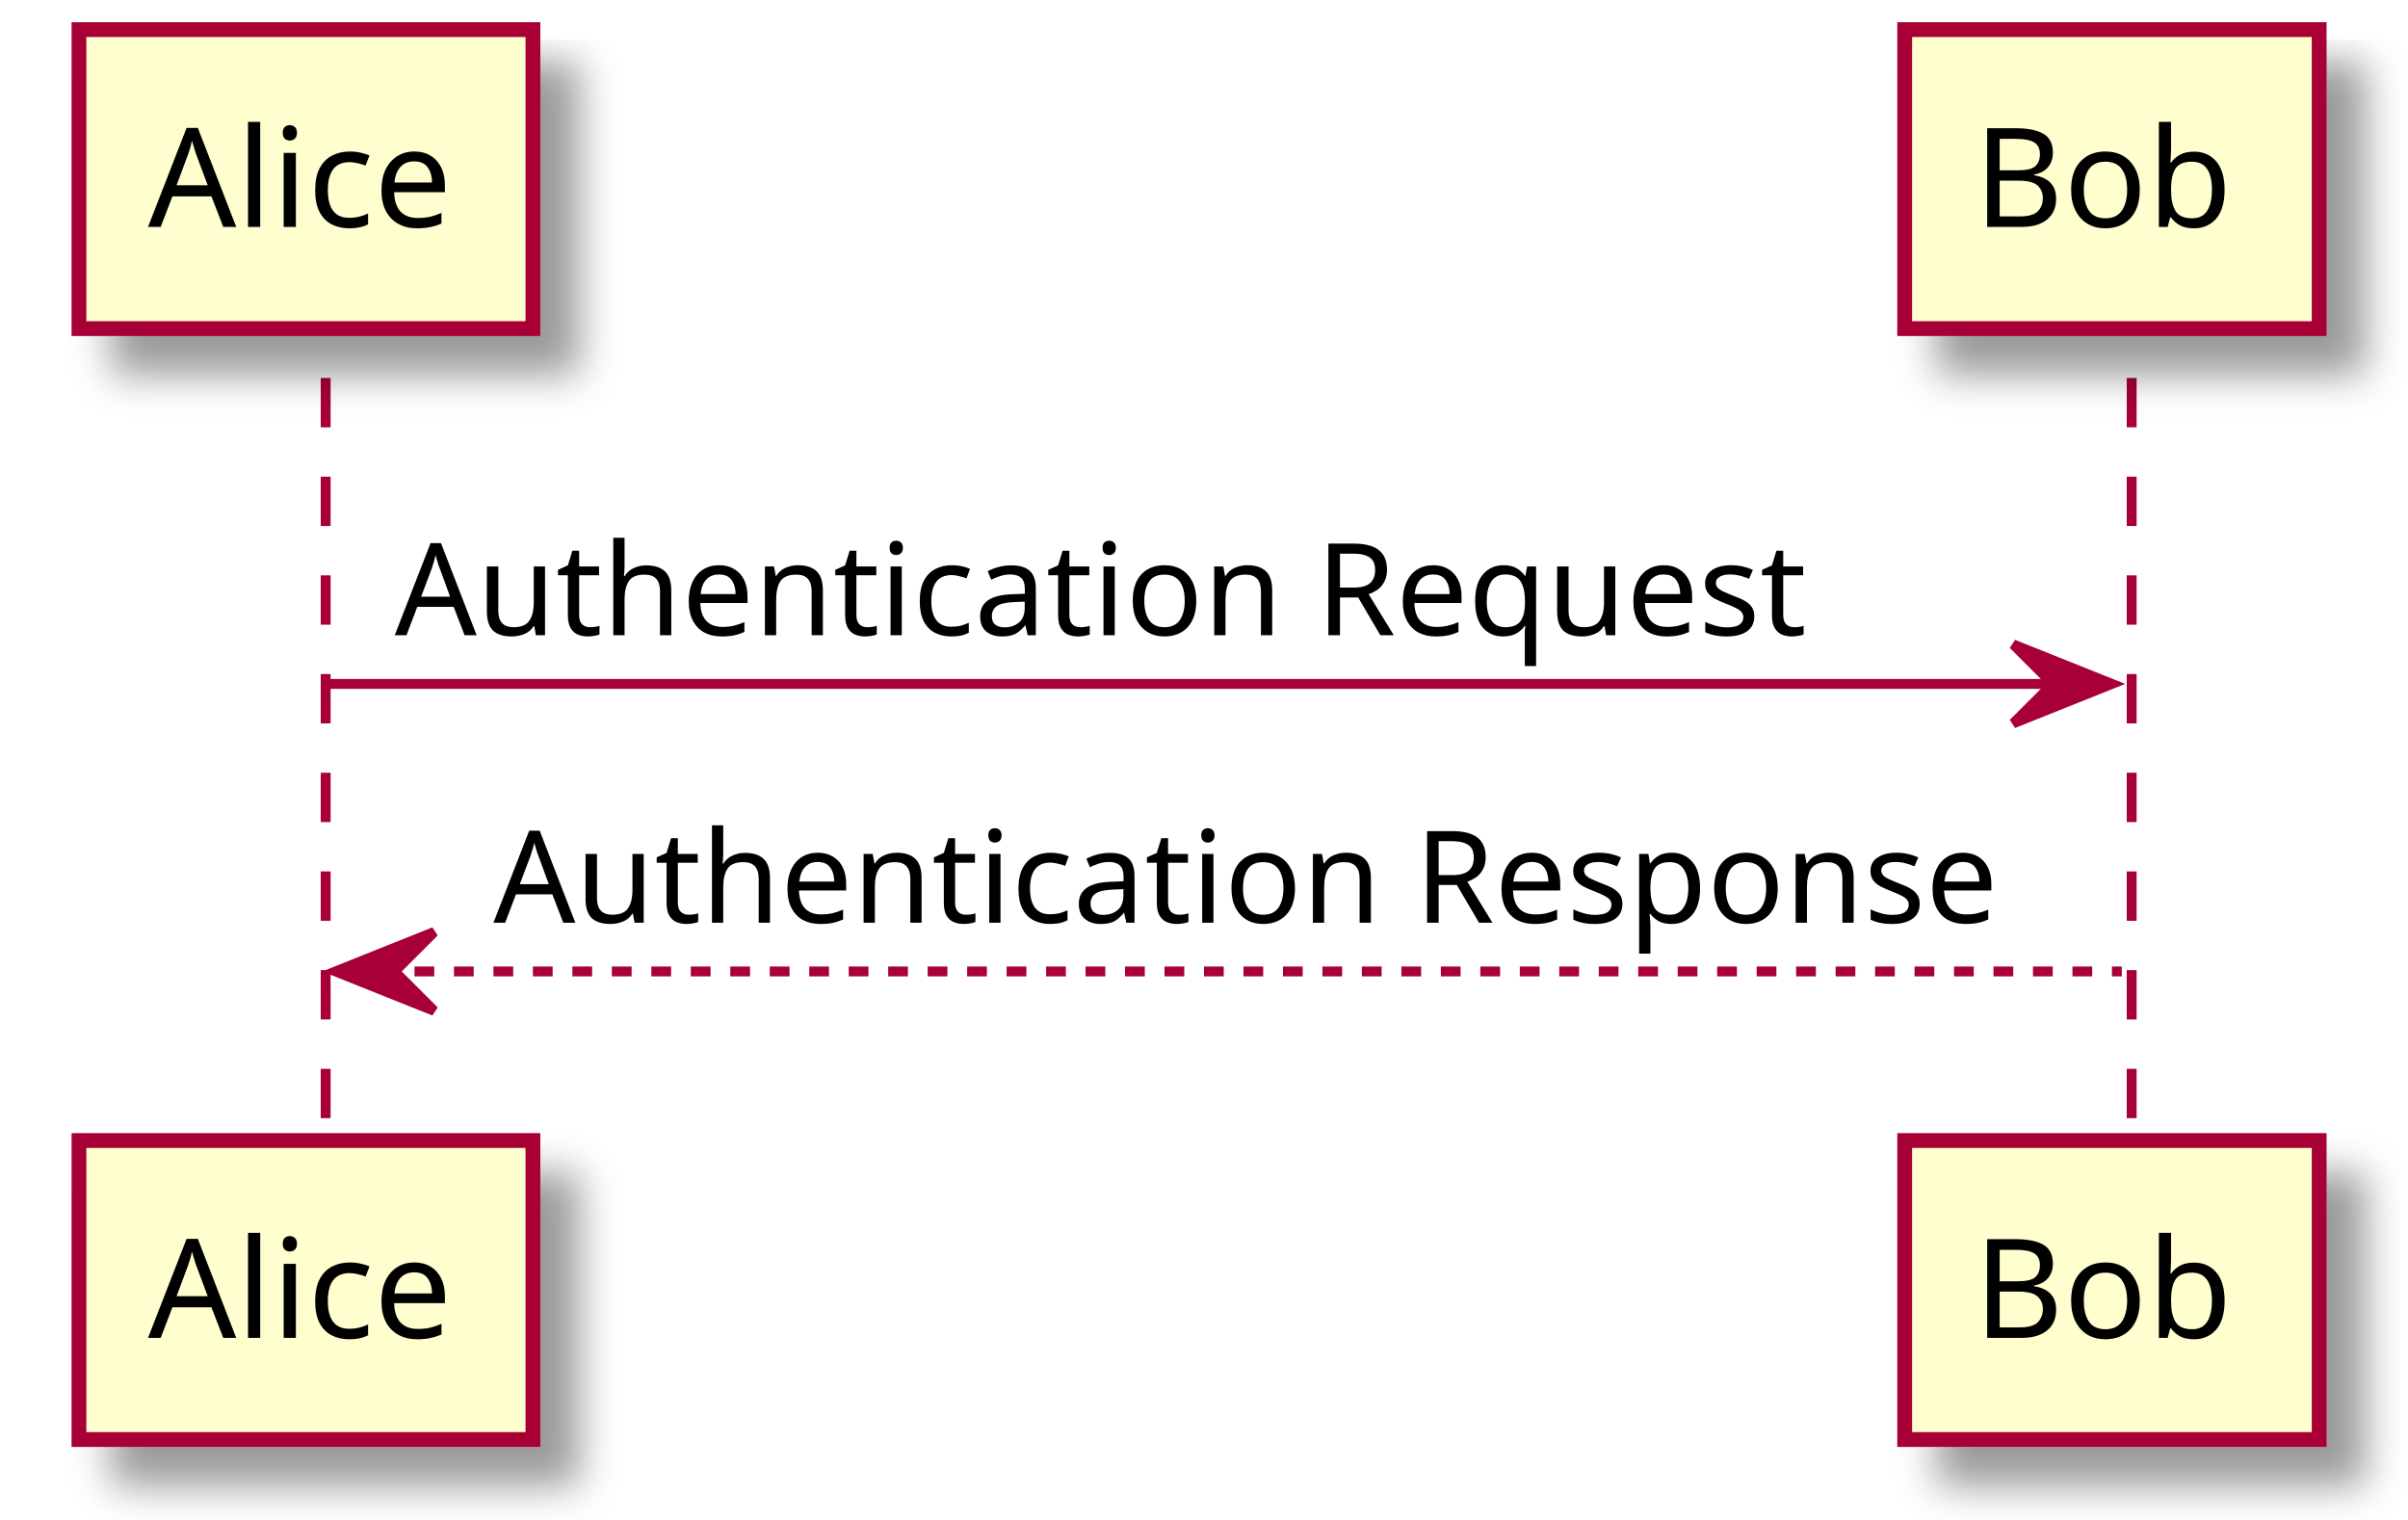
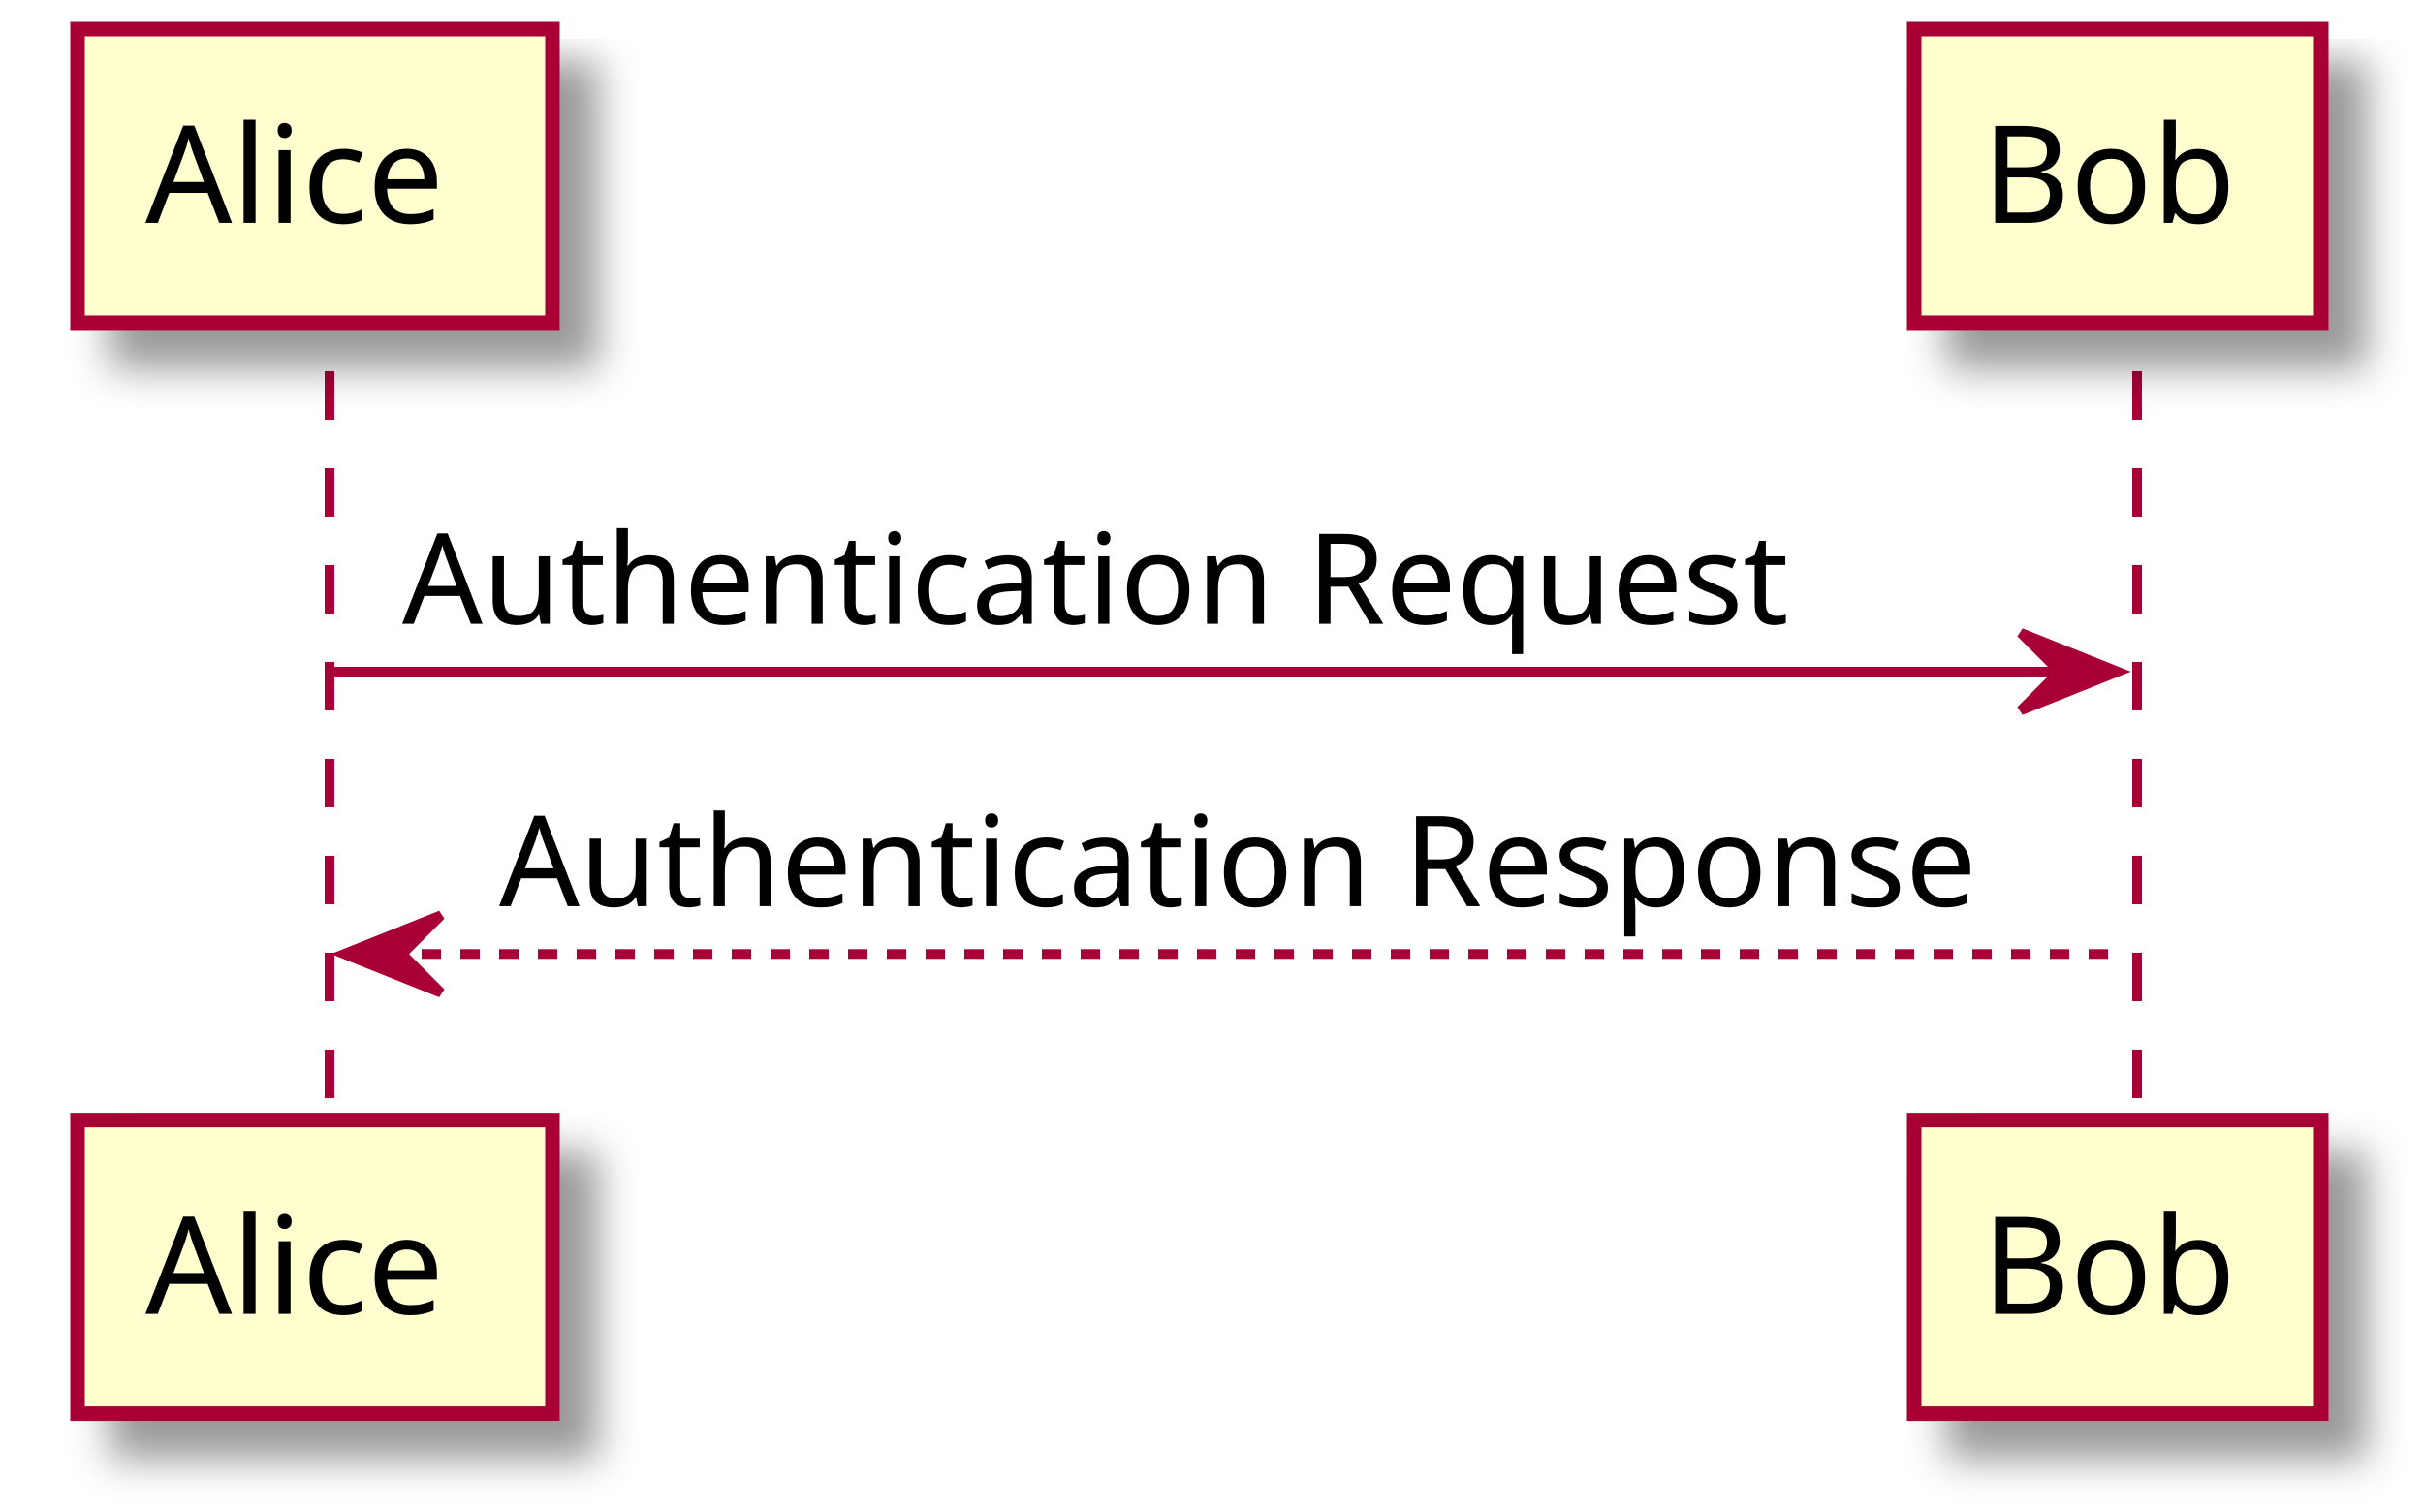
- <svg xmlns="http://www.w3.org/2000/svg" height="154px" style="width:244px;height:154px;" version="1.1" viewBox="0 0 244 154" width="244px">
+ <svg xmlns="http://www.w3.org/2000/svg" contentScriptType="application/ecmascript" contentStyleType="text/css" height="156px" preserveAspectRatio="none" style="width:250px;height:156px;" version="1.1" viewBox="0 0 250 156" width="250px" zoomAndPan="magnify">
  <defs>
-     <filter height="300%" id="f1" width="300%" x="-1" y="-1">
+     <filter height="300%" id="fsv0g7ub4djg1" width="300%" x="-1" y="-1">
      <feGaussianBlur result="blurOut" stdDeviation="2.0" />
      <feColorMatrix in="blurOut" result="blurOut2" type="matrix" values="0 0 0 0 0 0 0 0 0 0 0 0 0 0 0 0 0 0 .4 0" />
      <feOffset dx="4.0" dy="4.0" in="blurOut2" result="blurOut3" />
      <feBlend in="SourceGraphic" in2="blurOut3" mode="normal" />
    </filter>
  </defs>
  <g>
-     <line style="stroke: #A80036; stroke-width: 1.0; stroke-dasharray: 5.0,5.0;" x1="33" x2="33" y1="38.297" y2="116.562" />
-     <line style="stroke: #A80036; stroke-width: 1.0; stroke-dasharray: 5.0,5.0;" x1="216" x2="216" y1="38.297" y2="116.562" />
-     <rect fill="#FEFECE" filter="url(#f1)" height="30.297" style="stroke: #A80036; stroke-width: 1.5;" width="46" x="8" y="3" />
-     <text fill="#000000" font-family="sans-serif" font-size="14" lengthAdjust="spacingAndGlyphs" textLength="32" x="15" y="22.995">Alice</text>
-     <rect fill="#FEFECE" filter="url(#f1)" height="30.297" style="stroke: #A80036; stroke-width: 1.5;" width="46" x="8" y="115.562" />
-     <text fill="#000000" font-family="sans-serif" font-size="14" lengthAdjust="spacingAndGlyphs" textLength="32" x="15" y="135.558">Alice</text>
-     <rect fill="#FEFECE" filter="url(#f1)" height="30.297" style="stroke: #A80036; stroke-width: 1.5;" width="42" x="193" y="3" />
-     <text fill="#000000" font-family="sans-serif" font-size="14" lengthAdjust="spacingAndGlyphs" textLength="28" x="200" y="22.995">Bob</text>
-     <rect fill="#FEFECE" filter="url(#f1)" height="30.297" style="stroke: #A80036; stroke-width: 1.5;" width="42" x="193" y="115.562" />
-     <text fill="#000000" font-family="sans-serif" font-size="14" lengthAdjust="spacingAndGlyphs" textLength="28" x="200" y="135.558">Bob</text>
-     <polygon fill="#A80036" points="204,65.297,214,69.297,204,73.297,208,69.297" style="stroke: #A80036; stroke-width: 1.0;" />
-     <line style="stroke: #A80036; stroke-width: 1.0;" x1="33" x2="210" y1="69.297" y2="69.297" />
-     <text fill="#000000" font-family="sans-serif" font-size="13" lengthAdjust="spacingAndGlyphs" textLength="149" x="40" y="64.364">Authentication Request</text>
-     <polygon fill="#A80036" points="44,94.43,34,98.43,44,102.43,40,98.43" style="stroke: #A80036; stroke-width: 1.0;" />
-     <line style="stroke: #A80036; stroke-width: 1.0; stroke-dasharray: 2.0,2.0;" x1="38" x2="215" y1="98.43" y2="98.43" />
-     <text fill="#000000" font-family="sans-serif" font-size="13" lengthAdjust="spacingAndGlyphs" textLength="159" x="50" y="93.497">Authentication Response</text>
+     <line style="stroke: #A80036; stroke-width: 1.0; stroke-dasharray: 5.0,5.0;" x1="34" x2="34" y1="38.297" y2="116.562" />
+     <line style="stroke: #A80036; stroke-width: 1.0; stroke-dasharray: 5.0,5.0;" x1="220.5" x2="220.5" y1="38.297" y2="116.562" />
+     <rect fill="#FEFECE" filter="url(#fsv0g7ub4djg1)" height="30.297" style="stroke: #A80036; stroke-width: 1.5;" width="49" x="8" y="3" />
+     <text fill="#000000" font-family="sans-serif" font-size="14" lengthAdjust="spacingAndGlyphs" textLength="35" x="15" y="22.995">Alice</text>
+     <rect fill="#FEFECE" filter="url(#fsv0g7ub4djg1)" height="30.297" style="stroke: #A80036; stroke-width: 1.5;" width="49" x="8" y="115.562" />
+     <text fill="#000000" font-family="sans-serif" font-size="14" lengthAdjust="spacingAndGlyphs" textLength="35" x="15" y="135.558">Alice</text>
+     <rect fill="#FEFECE" filter="url(#fsv0g7ub4djg1)" height="30.297" style="stroke: #A80036; stroke-width: 1.5;" width="42" x="197.5" y="3" />
+     <text fill="#000000" font-family="sans-serif" font-size="14" lengthAdjust="spacingAndGlyphs" textLength="28" x="204.5" y="22.995">Bob</text>
+     <rect fill="#FEFECE" filter="url(#fsv0g7ub4djg1)" height="30.297" style="stroke: #A80036; stroke-width: 1.5;" width="42" x="197.5" y="115.562" />
+     <text fill="#000000" font-family="sans-serif" font-size="14" lengthAdjust="spacingAndGlyphs" textLength="28" x="204.5" y="135.558">Bob</text>
+     <polygon fill="#A80036" points="208.5,65.297,218.5,69.297,208.5,73.297,212.5,69.297" style="stroke: #A80036; stroke-width: 1.0;" />
+     <line style="stroke: #A80036; stroke-width: 1.0;" x1="34.5" x2="214.5" y1="69.297" y2="69.297" />
+     <text fill="#000000" font-family="sans-serif" font-size="13" lengthAdjust="spacingAndGlyphs" textLength="152" x="41.5" y="64.364">Authentication Request</text>
+     <polygon fill="#A80036" points="45.5,94.43,35.5,98.43,45.5,102.43,41.5,98.43" style="stroke: #A80036; stroke-width: 1.0;" />
+     <line style="stroke: #A80036; stroke-width: 1.0; stroke-dasharray: 2.0,2.0;" x1="39.5" x2="219.5" y1="98.43" y2="98.43" />
+     <text fill="#000000" font-family="sans-serif" font-size="13" lengthAdjust="spacingAndGlyphs" textLength="162" x="51.5" y="93.497">Authentication Response</text>
  </g>
</svg>
